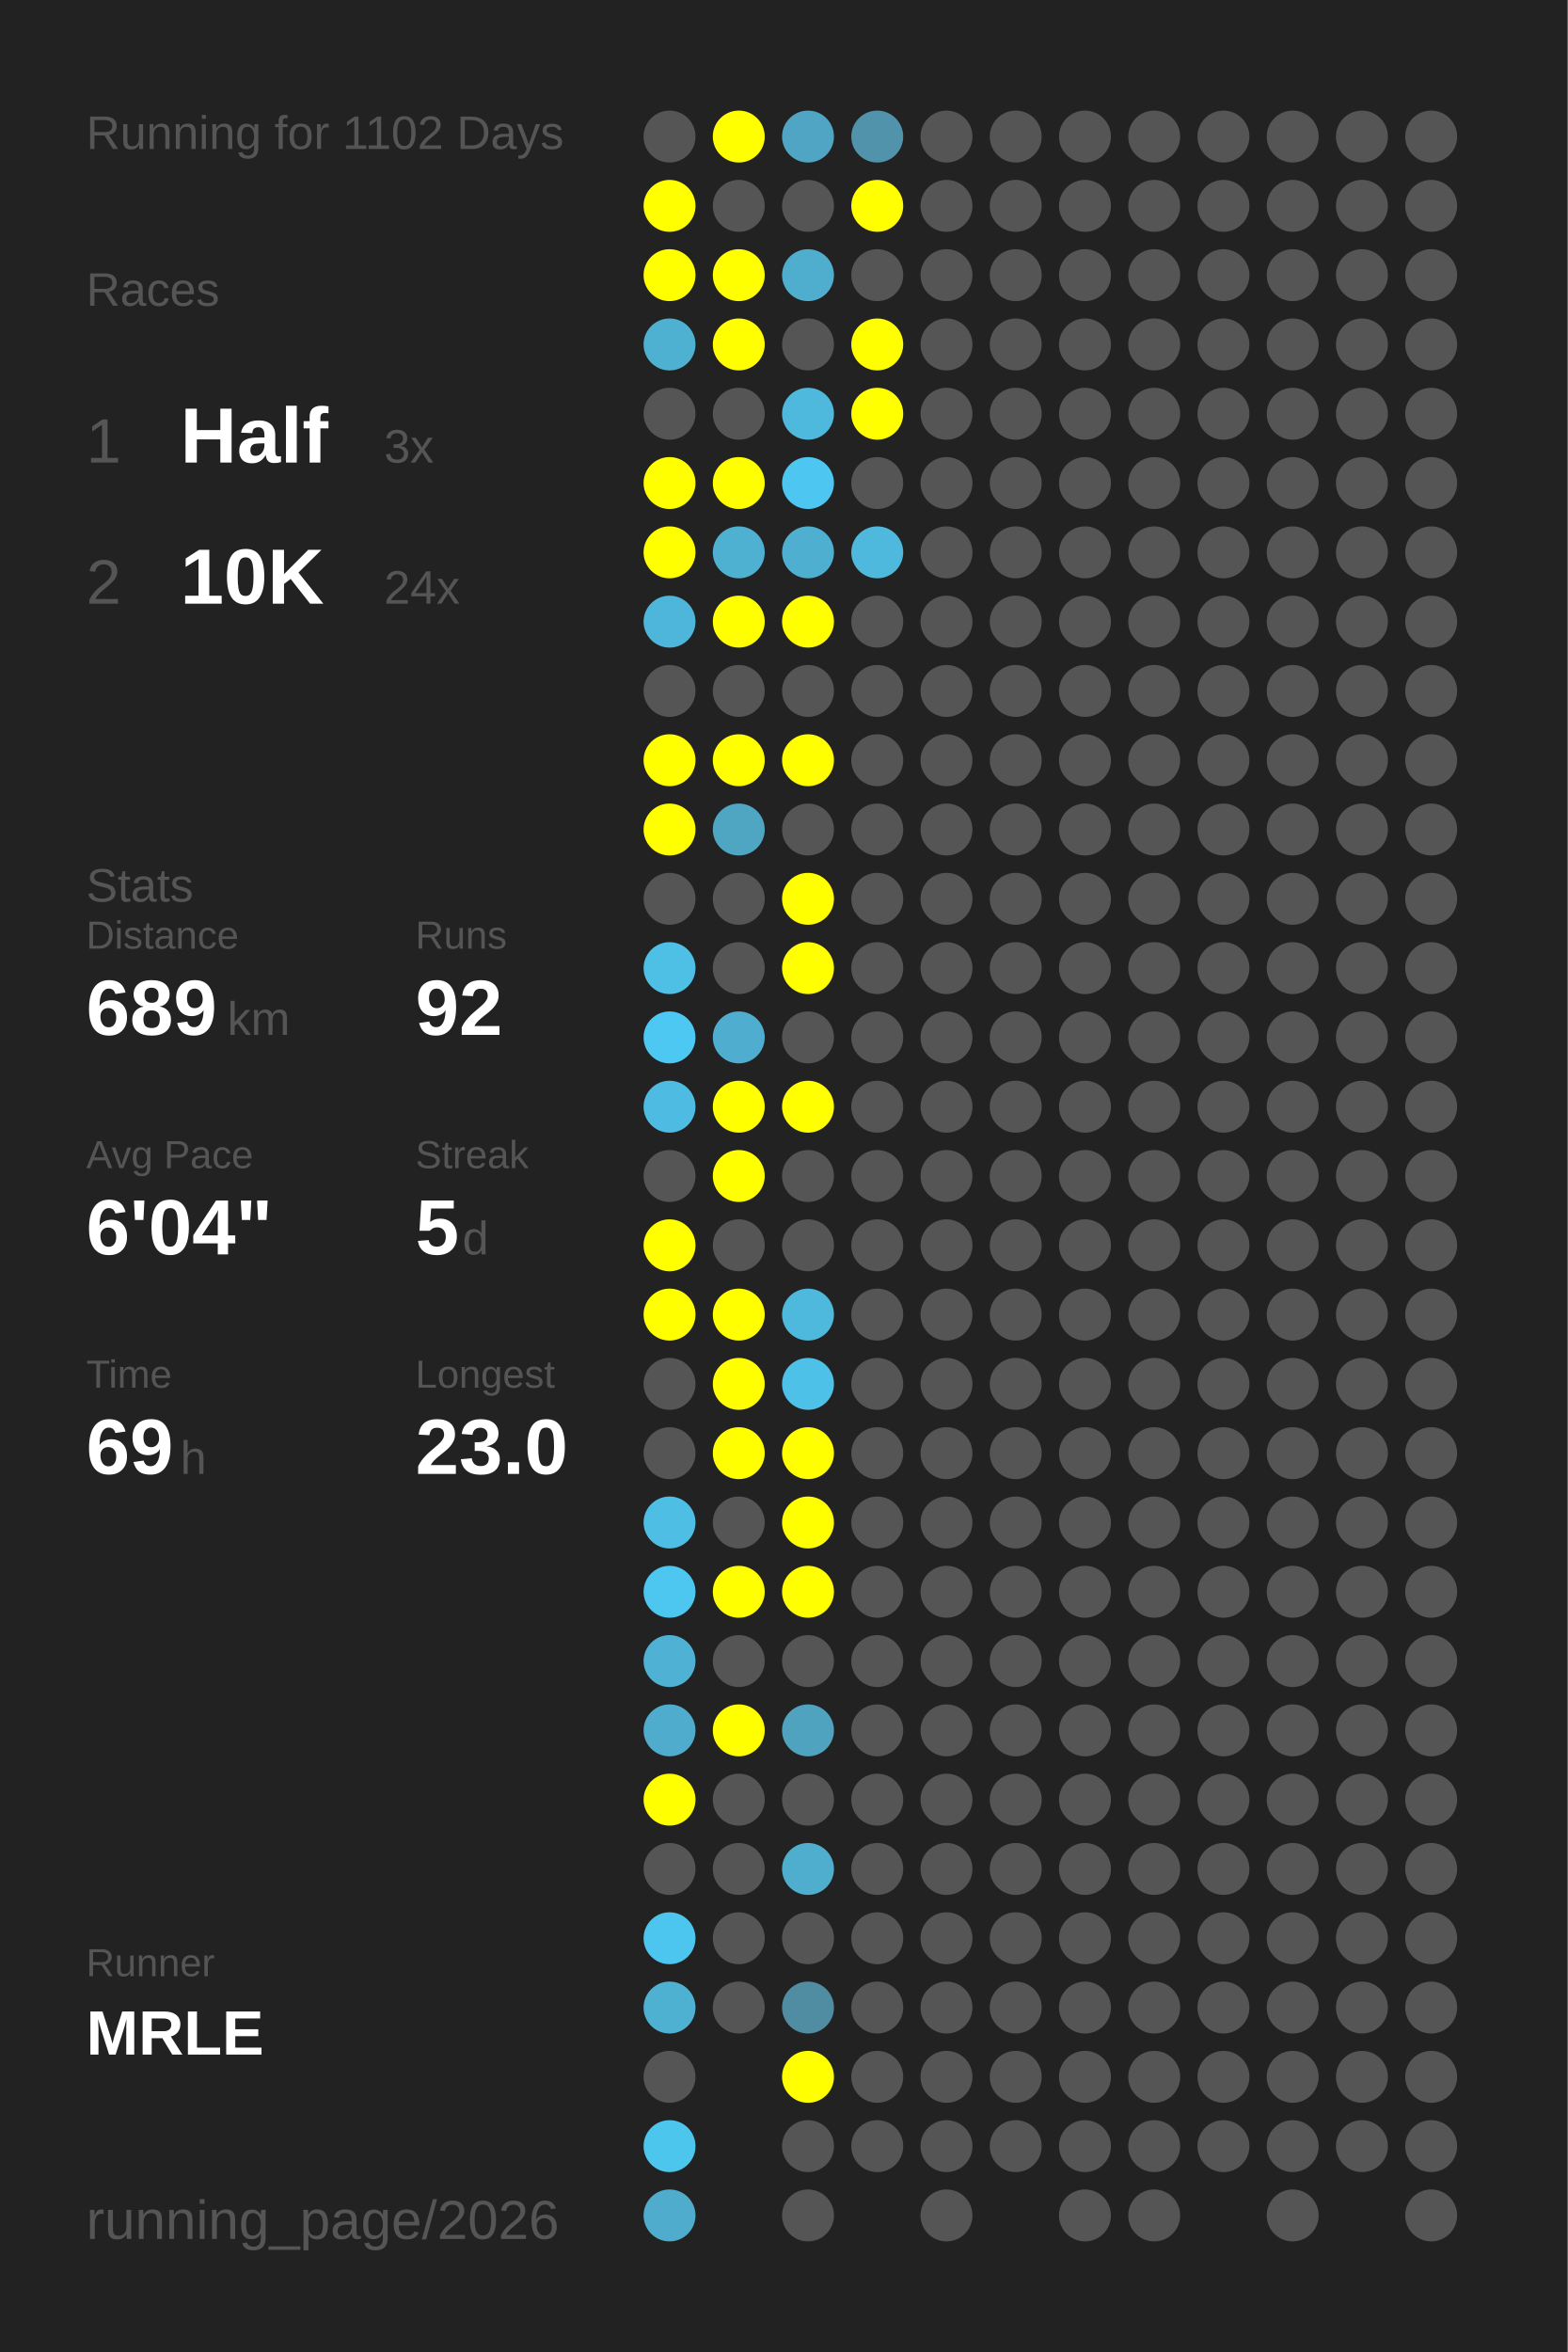
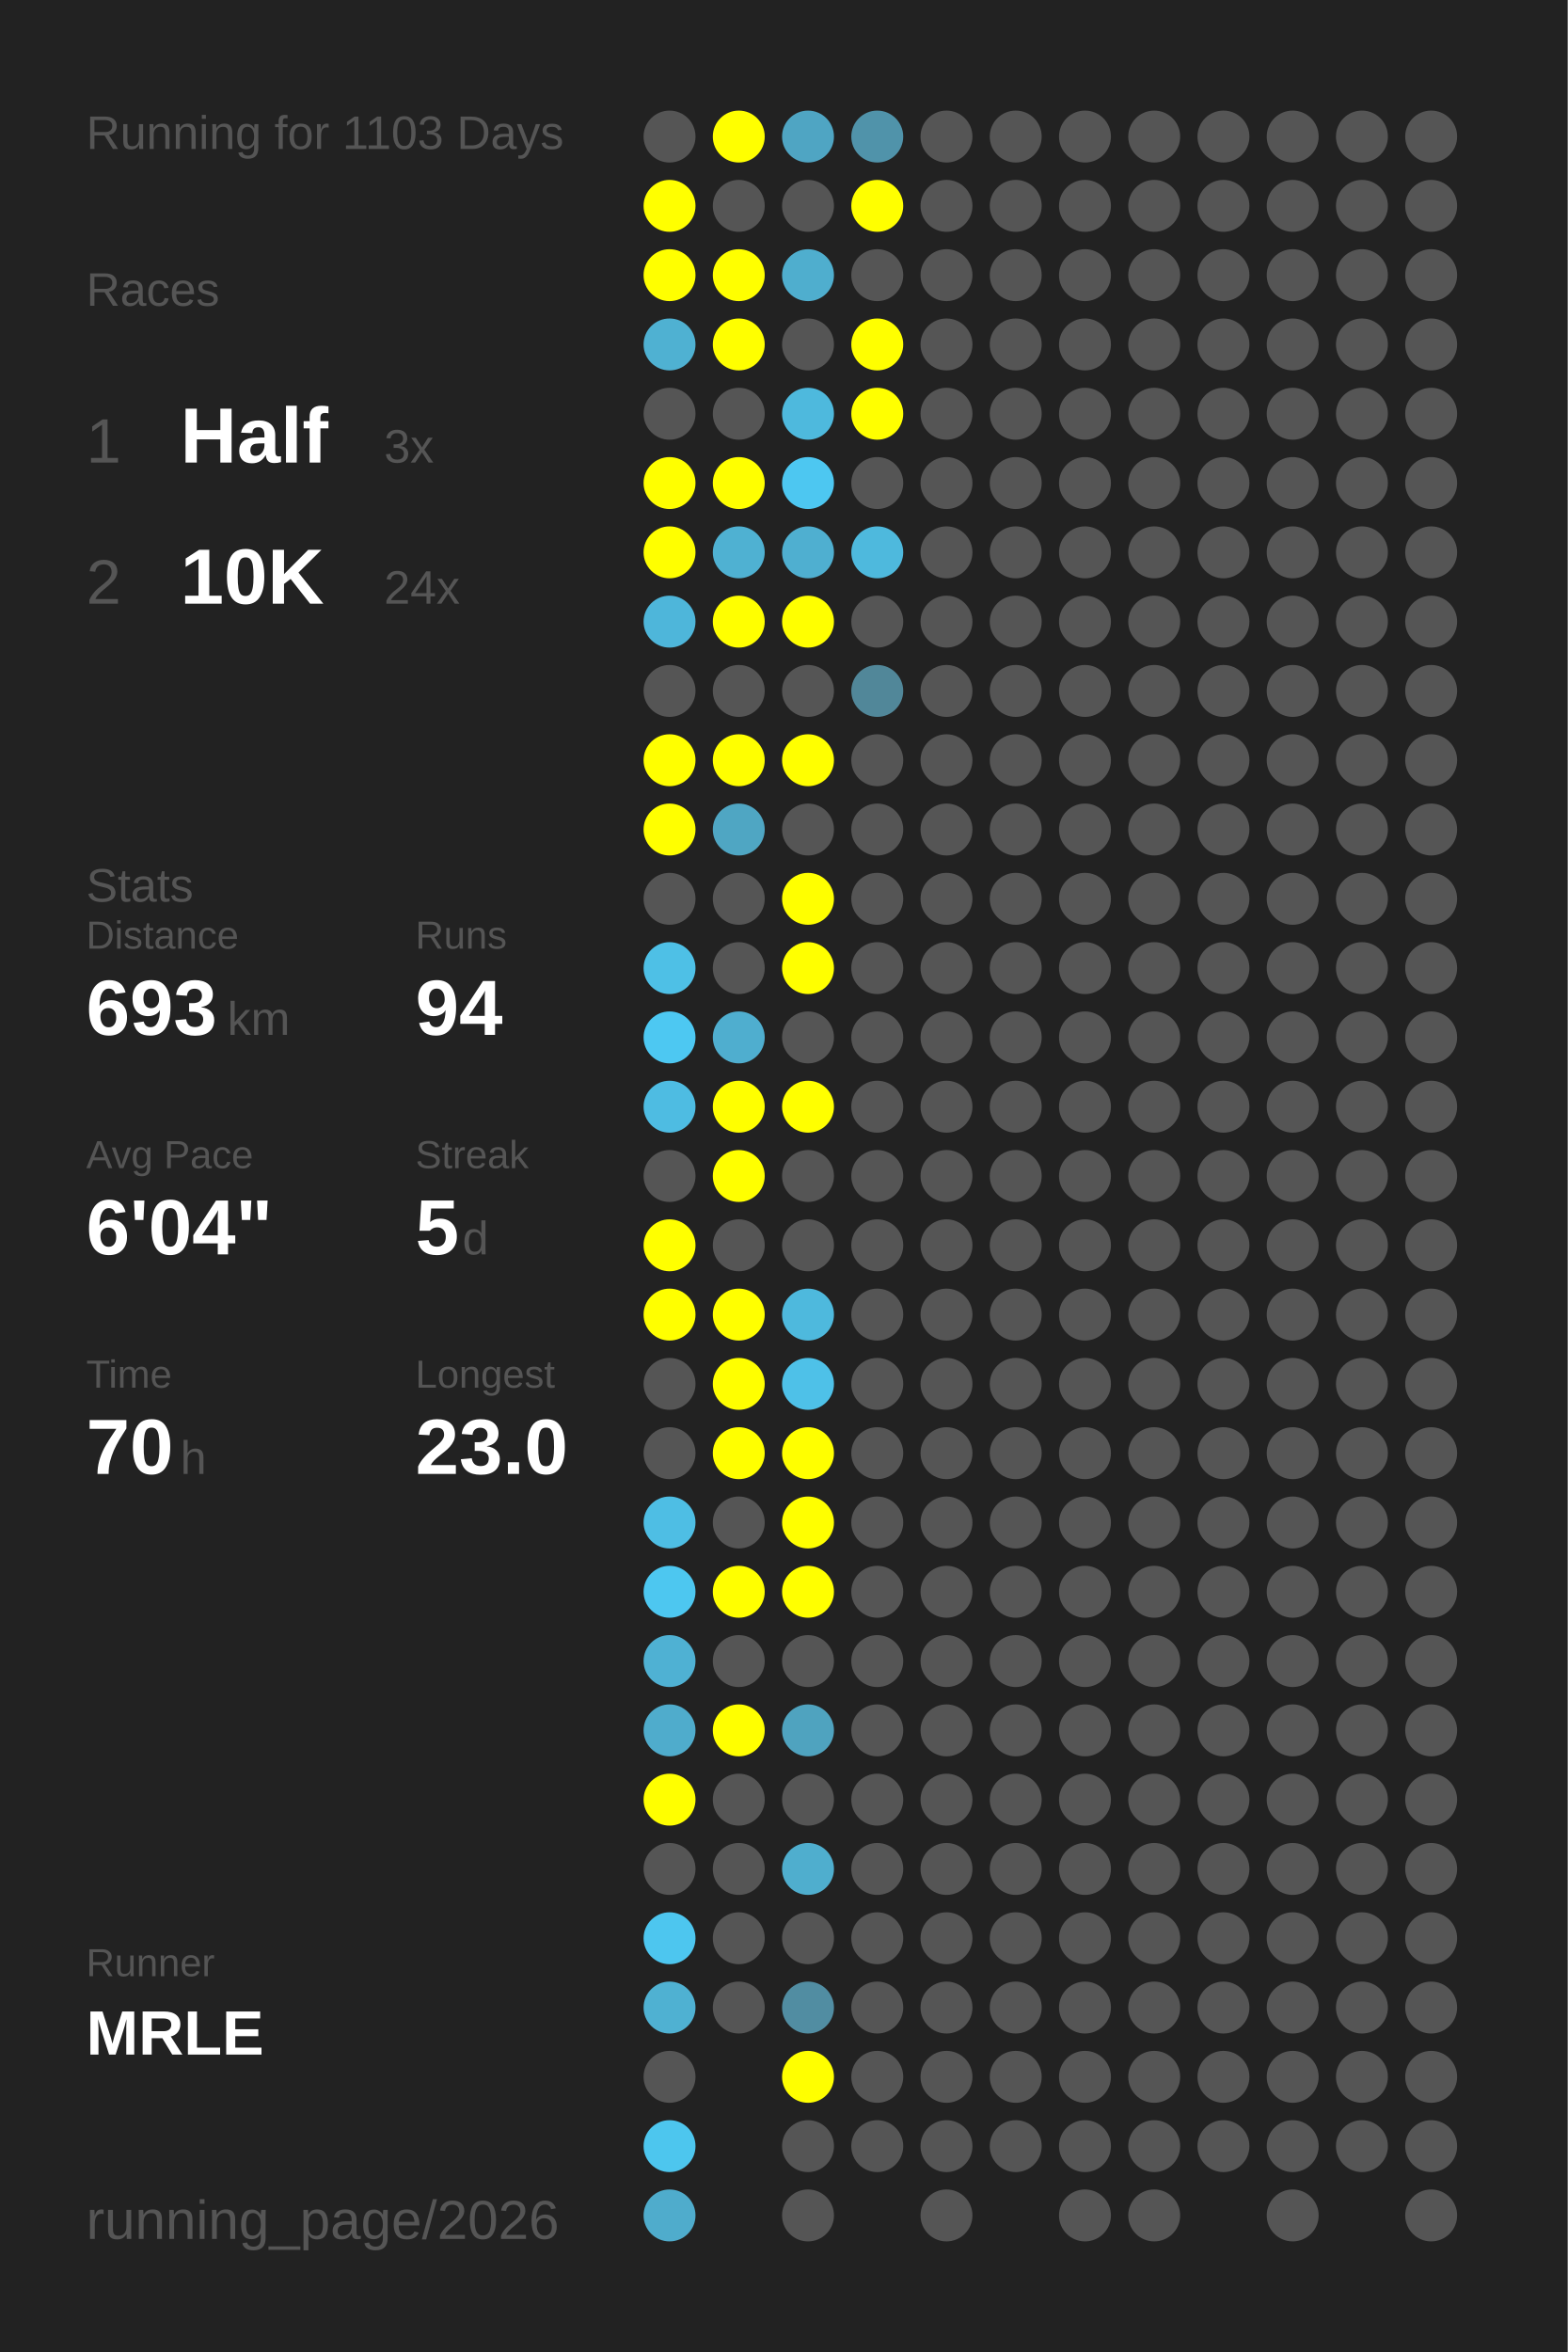
<svg xmlns="http://www.w3.org/2000/svg" baseProfile="full" height="300mm" version="1.1" viewBox="0,0,200,300" width="200mm">
  <defs />
  <rect fill="#222222" height="300" width="200" x="0" y="0" />
-   <text fill="#555555" style="font-size:6px; font-family:Arial;" x="11" y="19">Running for 1102 Days</text>
+   <text fill="#555555" style="font-size:6px; font-family:Arial;" x="11" y="19">Running for 1103 Days</text>
  <text fill="#555555" style="font-size:6px; font-family:Arial;" x="11" y="39">Races</text>
  <text fill="#555555" style="font-size:8px; font-family:Arial;" x="11" y="59">1</text>
  <text fill="#FFFFFF" style="font-size:10px; font-family:Arial; font-weight:bold;" x="23" y="59">Half</text>
  <text fill="#555555" style="font-size:6px; font-family:Arial;" x="49" y="59">3x</text>
  <text fill="#555555" style="font-size:8px; font-family:Arial;" x="11" y="77">2</text>
  <text fill="#FFFFFF" style="font-size:10px; font-family:Arial; font-weight:bold;" x="23" y="77">10K</text>
  <text fill="#555555" style="font-size:6px; font-family:Arial;" x="49" y="77">24x</text>
  <text fill="#555555" style="font-size:6px; font-family:Arial;" x="11" y="115">Stats</text>
  <text fill="#555555" style="font-size:5px; font-family:Arial;" x="11" y="121">Distance</text>
-   <text fill="#FFFFFF" style="font-size:10px; font-family:Arial; font-weight:bold;" x="11" y="132">689</text>
+   <text fill="#FFFFFF" style="font-size:10px; font-family:Arial; font-weight:bold;" x="11" y="132">693</text>
  <text fill="#555555" style="font-size:6px; font-family:Arial;" x="29" y="132">km</text>
  <text fill="#555555" style="font-size:5px; font-family:Arial;" x="53" y="121">Runs</text>
-   <text fill="#FFFFFF" style="font-size:10px; font-family:Arial; font-weight:bold;" x="53" y="132">92</text>
+   <text fill="#FFFFFF" style="font-size:10px; font-family:Arial; font-weight:bold;" x="53" y="132">94</text>
  <text fill="#555555" style="font-size:5px; font-family:Arial;" x="11" y="149">Avg Pace</text>
  <text fill="#FFFFFF" style="font-size:10px; font-family:Arial; font-weight:bold;" x="11" y="160">6'04"</text>
  <text fill="#555555" style="font-size:5px; font-family:Arial;" x="53" y="149">Streak</text>
  <text fill="#FFFFFF" style="font-size:10px; font-family:Arial; font-weight:bold;" x="53" y="160">5</text>
  <text fill="#555555" style="font-size:6px; font-family:Arial;" x="59" y="160">d</text>
  <text fill="#555555" style="font-size:5px; font-family:Arial;" x="11" y="177">Time</text>
-   <text fill="#FFFFFF" style="font-size:10px; font-family:Arial; font-weight:bold;" x="11" y="188">69</text>
+   <text fill="#FFFFFF" style="font-size:10px; font-family:Arial; font-weight:bold;" x="11" y="188">70</text>
  <text fill="#555555" style="font-size:6px; font-family:Arial;" x="23" y="188">h</text>
  <text fill="#555555" style="font-size:5px; font-family:Arial;" x="53" y="177">Longest</text>
  <text fill="#FFFFFF" style="font-size:10px; font-family:Arial; font-weight:bold;" x="53" y="188">23.0</text>
  <text fill="#555555" style="font-size:5px; font-family:Arial;" x="11" y="252.065">Runner</text>
  <text fill="#FFFFFF" style="font-size:8px; font-family:Arial; font-weight:bold;" x="11" y="262.065">MRLE</text>
  <text fill="#555555" style="font-size:7px; font-family:Arial;" x="11" y="285.581">running_page/2026</text>
  <circle cx="85.417" cy="17.419" fill="#555555" r="3.312" />
  <circle cx="85.417" cy="26.258" fill="#FFFF00" r="3.312" />
  <circle cx="85.417" cy="35.097" fill="#FFFF00" r="3.312" />
  <circle cx="85.417" cy="43.935" fill="#4fb1d2" r="3.312" />
  <circle cx="85.417" cy="52.774" fill="#555555" r="3.312" />
  <circle cx="85.417" cy="61.613" fill="#FFFF00" r="3.312" />
  <circle cx="85.417" cy="70.452" fill="#FFFF00" r="3.312" />
  <circle cx="85.417" cy="79.29" fill="#4eb6da" r="3.312" />
  <circle cx="85.417" cy="88.129" fill="#555555" r="3.312" />
  <circle cx="85.417" cy="96.968" fill="#FFFF00" r="3.312" />
  <circle cx="85.417" cy="105.806" fill="#FFFF00" r="3.312" />
  <circle cx="85.417" cy="114.645" fill="#555555" r="3.312" />
  <circle cx="85.417" cy="123.484" fill="#4ec0e6" r="3.312" />
  <circle cx="85.417" cy="132.323" fill="#4dc8f2" r="3.312" />
  <circle cx="85.417" cy="141.161" fill="#4ebce2" r="3.312" />
  <circle cx="85.417" cy="150" fill="#555555" r="3.312" />
  <circle cx="85.417" cy="158.839" fill="#FFFF00" r="3.312" />
  <circle cx="85.417" cy="167.677" fill="#FFFF00" r="3.312" />
  <circle cx="85.417" cy="176.516" fill="#555555" r="3.312" />
  <circle cx="85.417" cy="185.355" fill="#555555" r="3.312" />
  <circle cx="85.417" cy="194.194" fill="#4ebee4" r="3.312" />
  <circle cx="85.417" cy="203.032" fill="#4dc7f0" r="3.312" />
  <circle cx="85.417" cy="211.871" fill="#4fb1d3" r="3.312" />
  <circle cx="85.417" cy="220.71" fill="#4faccc" r="3.312" />
  <circle cx="85.417" cy="229.548" fill="#FFFF00" r="3.312" />
  <circle cx="85.417" cy="238.387" fill="#555555" r="3.312" />
  <circle cx="85.417" cy="247.226" fill="#4dc6ef" r="3.312" />
  <circle cx="85.417" cy="256.065" fill="#4fb1d2" r="3.312" />
  <circle cx="85.417" cy="264.903" fill="#555555" r="3.312" />
  <circle cx="85.417" cy="273.742" fill="#4dc6ee" r="3.312" />
  <circle cx="85.417" cy="282.581" fill="#4faccc" r="3.312" />
  <circle cx="94.25" cy="17.419" fill="#FFFF00" r="3.312" />
  <circle cx="94.25" cy="26.258" fill="#555555" r="3.312" />
  <circle cx="94.25" cy="35.097" fill="#FFFF00" r="3.312" />
  <circle cx="94.25" cy="43.935" fill="#FFFF00" r="3.312" />
  <circle cx="94.25" cy="52.774" fill="#555555" r="3.312" />
  <circle cx="94.25" cy="61.613" fill="#FFFF00" r="3.312" />
  <circle cx="94.25" cy="70.452" fill="#4fb1d2" r="3.312" />
  <circle cx="94.25" cy="79.29" fill="#FFFF00" r="3.312" />
  <circle cx="94.25" cy="88.129" fill="#555555" r="3.312" />
  <circle cx="94.25" cy="96.968" fill="#FFFF00" r="3.312" />
  <circle cx="94.25" cy="105.806" fill="#4fa6c3" r="3.312" />
  <circle cx="94.25" cy="114.645" fill="#555555" r="3.312" />
  <circle cx="94.25" cy="123.484" fill="#555555" r="3.312" />
  <circle cx="94.25" cy="132.323" fill="#4faecf" r="3.312" />
  <circle cx="94.25" cy="141.161" fill="#FFFF00" r="3.312" />
  <circle cx="94.25" cy="150" fill="#FFFF00" r="3.312" />
  <circle cx="94.25" cy="158.839" fill="#555555" r="3.312" />
  <circle cx="94.25" cy="167.677" fill="#FFFF00" r="3.312" />
  <circle cx="94.25" cy="176.516" fill="#FFFF00" r="3.312" />
  <circle cx="94.25" cy="185.355" fill="#FFFF00" r="3.312" />
  <circle cx="94.25" cy="194.194" fill="#555555" r="3.312" />
  <circle cx="94.25" cy="203.032" fill="#FFFF00" r="3.312" />
  <circle cx="94.25" cy="211.871" fill="#555555" r="3.312" />
  <circle cx="94.25" cy="220.71" fill="#FFFF00" r="3.312" />
  <circle cx="94.25" cy="229.548" fill="#555555" r="3.312" />
  <circle cx="94.25" cy="238.387" fill="#555555" r="3.312" />
  <circle cx="94.25" cy="247.226" fill="#555555" r="3.312" />
  <circle cx="94.25" cy="256.065" fill="#555555" r="3.312" />
  <circle cx="103.083" cy="17.419" fill="#4fa5c3" r="3.312" />
  <circle cx="103.083" cy="26.258" fill="#555555" r="3.312" />
  <circle cx="103.083" cy="35.097" fill="#4faece" r="3.312" />
  <circle cx="103.083" cy="43.935" fill="#555555" r="3.312" />
  <circle cx="103.083" cy="52.774" fill="#4eb9dd" r="3.312" />
  <circle cx="103.083" cy="61.613" fill="#4dc7f1" r="3.312" />
  <circle cx="103.083" cy="70.452" fill="#4fafd0" r="3.312" />
  <circle cx="103.083" cy="79.29" fill="#FFFF00" r="3.312" />
  <circle cx="103.083" cy="88.129" fill="#555555" r="3.312" />
  <circle cx="103.083" cy="96.968" fill="#FFFF00" r="3.312" />
  <circle cx="103.083" cy="105.806" fill="#555555" r="3.312" />
  <circle cx="103.083" cy="114.645" fill="#FFFF00" r="3.312" />
  <circle cx="103.083" cy="123.484" fill="#FFFF00" r="3.312" />
  <circle cx="103.083" cy="132.323" fill="#555555" r="3.312" />
  <circle cx="103.083" cy="141.161" fill="#FFFF00" r="3.312" />
  <circle cx="103.083" cy="150" fill="#555555" r="3.312" />
  <circle cx="103.083" cy="158.839" fill="#555555" r="3.312" />
  <circle cx="103.083" cy="167.677" fill="#4eb9dd" r="3.312" />
  <circle cx="103.083" cy="176.516" fill="#4ec1e8" r="3.312" />
  <circle cx="103.083" cy="185.355" fill="#FFFF00" r="3.312" />
  <circle cx="103.083" cy="194.194" fill="#FFFF00" r="3.312" />
  <circle cx="103.083" cy="203.032" fill="#FFFF00" r="3.312" />
  <circle cx="103.083" cy="211.871" fill="#555555" r="3.312" />
  <circle cx="103.083" cy="220.71" fill="#4fa3bf" r="3.312" />
  <circle cx="103.083" cy="229.548" fill="#555555" r="3.312" />
  <circle cx="103.083" cy="238.387" fill="#4faece" r="3.312" />
  <circle cx="103.083" cy="247.226" fill="#555555" r="3.312" />
  <circle cx="103.083" cy="256.065" fill="#518da2" r="3.312" />
  <circle cx="103.083" cy="264.903" fill="#FFFF00" r="3.312" />
  <circle cx="103.083" cy="273.742" fill="#555555" r="3.312" />
  <circle cx="103.083" cy="282.581" fill="#555555" r="3.312" />
  <circle cx="111.917" cy="17.419" fill="#5093aa" r="3.312" />
  <circle cx="111.917" cy="26.258" fill="#FFFF00" r="3.312" />
  <circle cx="111.917" cy="35.097" fill="#555555" r="3.312" />
  <circle cx="111.917" cy="43.935" fill="#FFFF00" r="3.312" />
  <circle cx="111.917" cy="52.774" fill="#FFFF00" r="3.312" />
  <circle cx="111.917" cy="61.613" fill="#555555" r="3.312" />
  <circle cx="111.917" cy="70.452" fill="#4eb9dd" r="3.312" />
  <circle cx="111.917" cy="79.29" fill="#555555" r="3.312" />
-   <circle cx="111.917" cy="88.129" fill="#555555" r="3.312" />
+   <circle cx="111.917" cy="88.129" fill="#518799" r="3.312" />
  <circle cx="111.917" cy="96.968" fill="#555555" r="3.312" />
  <circle cx="111.917" cy="105.806" fill="#555555" r="3.312" />
  <circle cx="111.917" cy="114.645" fill="#555555" r="3.312" />
  <circle cx="111.917" cy="123.484" fill="#555555" r="3.312" />
  <circle cx="111.917" cy="132.323" fill="#555555" r="3.312" />
  <circle cx="111.917" cy="141.161" fill="#555555" r="3.312" />
  <circle cx="111.917" cy="150" fill="#555555" r="3.312" />
  <circle cx="111.917" cy="158.839" fill="#555555" r="3.312" />
  <circle cx="111.917" cy="167.677" fill="#555555" r="3.312" />
  <circle cx="111.917" cy="176.516" fill="#555555" r="3.312" />
  <circle cx="111.917" cy="185.355" fill="#555555" r="3.312" />
  <circle cx="111.917" cy="194.194" fill="#555555" r="3.312" />
  <circle cx="111.917" cy="203.032" fill="#555555" r="3.312" />
  <circle cx="111.917" cy="211.871" fill="#555555" r="3.312" />
  <circle cx="111.917" cy="220.71" fill="#555555" r="3.312" />
  <circle cx="111.917" cy="229.548" fill="#555555" r="3.312" />
  <circle cx="111.917" cy="238.387" fill="#555555" r="3.312" />
  <circle cx="111.917" cy="247.226" fill="#555555" r="3.312" />
  <circle cx="111.917" cy="256.065" fill="#555555" r="3.312" />
  <circle cx="111.917" cy="264.903" fill="#555555" r="3.312" />
  <circle cx="111.917" cy="273.742" fill="#555555" r="3.312" />
  <circle cx="120.75" cy="17.419" fill="#555555" r="3.312" />
  <circle cx="120.75" cy="26.258" fill="#555555" r="3.312" />
  <circle cx="120.75" cy="35.097" fill="#555555" r="3.312" />
  <circle cx="120.75" cy="43.935" fill="#555555" r="3.312" />
  <circle cx="120.75" cy="52.774" fill="#555555" r="3.312" />
  <circle cx="120.75" cy="61.613" fill="#555555" r="3.312" />
  <circle cx="120.75" cy="70.452" fill="#555555" r="3.312" />
  <circle cx="120.75" cy="79.29" fill="#555555" r="3.312" />
  <circle cx="120.75" cy="88.129" fill="#555555" r="3.312" />
  <circle cx="120.75" cy="96.968" fill="#555555" r="3.312" />
  <circle cx="120.75" cy="105.806" fill="#555555" r="3.312" />
  <circle cx="120.75" cy="114.645" fill="#555555" r="3.312" />
  <circle cx="120.75" cy="123.484" fill="#555555" r="3.312" />
  <circle cx="120.75" cy="132.323" fill="#555555" r="3.312" />
  <circle cx="120.75" cy="141.161" fill="#555555" r="3.312" />
  <circle cx="120.75" cy="150" fill="#555555" r="3.312" />
  <circle cx="120.75" cy="158.839" fill="#555555" r="3.312" />
  <circle cx="120.75" cy="167.677" fill="#555555" r="3.312" />
  <circle cx="120.75" cy="176.516" fill="#555555" r="3.312" />
  <circle cx="120.75" cy="185.355" fill="#555555" r="3.312" />
  <circle cx="120.75" cy="194.194" fill="#555555" r="3.312" />
  <circle cx="120.75" cy="203.032" fill="#555555" r="3.312" />
  <circle cx="120.75" cy="211.871" fill="#555555" r="3.312" />
  <circle cx="120.75" cy="220.71" fill="#555555" r="3.312" />
  <circle cx="120.75" cy="229.548" fill="#555555" r="3.312" />
  <circle cx="120.75" cy="238.387" fill="#555555" r="3.312" />
  <circle cx="120.75" cy="247.226" fill="#555555" r="3.312" />
  <circle cx="120.75" cy="256.065" fill="#555555" r="3.312" />
  <circle cx="120.75" cy="264.903" fill="#555555" r="3.312" />
  <circle cx="120.75" cy="273.742" fill="#555555" r="3.312" />
  <circle cx="120.75" cy="282.581" fill="#555555" r="3.312" />
  <circle cx="129.583" cy="17.419" fill="#555555" r="3.312" />
  <circle cx="129.583" cy="26.258" fill="#555555" r="3.312" />
  <circle cx="129.583" cy="35.097" fill="#555555" r="3.312" />
  <circle cx="129.583" cy="43.935" fill="#555555" r="3.312" />
  <circle cx="129.583" cy="52.774" fill="#555555" r="3.312" />
  <circle cx="129.583" cy="61.613" fill="#555555" r="3.312" />
  <circle cx="129.583" cy="70.452" fill="#555555" r="3.312" />
  <circle cx="129.583" cy="79.29" fill="#555555" r="3.312" />
  <circle cx="129.583" cy="88.129" fill="#555555" r="3.312" />
  <circle cx="129.583" cy="96.968" fill="#555555" r="3.312" />
  <circle cx="129.583" cy="105.806" fill="#555555" r="3.312" />
  <circle cx="129.583" cy="114.645" fill="#555555" r="3.312" />
  <circle cx="129.583" cy="123.484" fill="#555555" r="3.312" />
  <circle cx="129.583" cy="132.323" fill="#555555" r="3.312" />
  <circle cx="129.583" cy="141.161" fill="#555555" r="3.312" />
  <circle cx="129.583" cy="150" fill="#555555" r="3.312" />
  <circle cx="129.583" cy="158.839" fill="#555555" r="3.312" />
  <circle cx="129.583" cy="167.677" fill="#555555" r="3.312" />
  <circle cx="129.583" cy="176.516" fill="#555555" r="3.312" />
  <circle cx="129.583" cy="185.355" fill="#555555" r="3.312" />
  <circle cx="129.583" cy="194.194" fill="#555555" r="3.312" />
  <circle cx="129.583" cy="203.032" fill="#555555" r="3.312" />
  <circle cx="129.583" cy="211.871" fill="#555555" r="3.312" />
  <circle cx="129.583" cy="220.71" fill="#555555" r="3.312" />
  <circle cx="129.583" cy="229.548" fill="#555555" r="3.312" />
  <circle cx="129.583" cy="238.387" fill="#555555" r="3.312" />
  <circle cx="129.583" cy="247.226" fill="#555555" r="3.312" />
  <circle cx="129.583" cy="256.065" fill="#555555" r="3.312" />
  <circle cx="129.583" cy="264.903" fill="#555555" r="3.312" />
  <circle cx="129.583" cy="273.742" fill="#555555" r="3.312" />
  <circle cx="138.417" cy="17.419" fill="#555555" r="3.312" />
  <circle cx="138.417" cy="26.258" fill="#555555" r="3.312" />
  <circle cx="138.417" cy="35.097" fill="#555555" r="3.312" />
  <circle cx="138.417" cy="43.935" fill="#555555" r="3.312" />
  <circle cx="138.417" cy="52.774" fill="#555555" r="3.312" />
  <circle cx="138.417" cy="61.613" fill="#555555" r="3.312" />
  <circle cx="138.417" cy="70.452" fill="#555555" r="3.312" />
  <circle cx="138.417" cy="79.29" fill="#555555" r="3.312" />
  <circle cx="138.417" cy="88.129" fill="#555555" r="3.312" />
  <circle cx="138.417" cy="96.968" fill="#555555" r="3.312" />
  <circle cx="138.417" cy="105.806" fill="#555555" r="3.312" />
  <circle cx="138.417" cy="114.645" fill="#555555" r="3.312" />
  <circle cx="138.417" cy="123.484" fill="#555555" r="3.312" />
  <circle cx="138.417" cy="132.323" fill="#555555" r="3.312" />
  <circle cx="138.417" cy="141.161" fill="#555555" r="3.312" />
  <circle cx="138.417" cy="150" fill="#555555" r="3.312" />
  <circle cx="138.417" cy="158.839" fill="#555555" r="3.312" />
  <circle cx="138.417" cy="167.677" fill="#555555" r="3.312" />
  <circle cx="138.417" cy="176.516" fill="#555555" r="3.312" />
  <circle cx="138.417" cy="185.355" fill="#555555" r="3.312" />
  <circle cx="138.417" cy="194.194" fill="#555555" r="3.312" />
  <circle cx="138.417" cy="203.032" fill="#555555" r="3.312" />
  <circle cx="138.417" cy="211.871" fill="#555555" r="3.312" />
  <circle cx="138.417" cy="220.71" fill="#555555" r="3.312" />
  <circle cx="138.417" cy="229.548" fill="#555555" r="3.312" />
  <circle cx="138.417" cy="238.387" fill="#555555" r="3.312" />
  <circle cx="138.417" cy="247.226" fill="#555555" r="3.312" />
  <circle cx="138.417" cy="256.065" fill="#555555" r="3.312" />
  <circle cx="138.417" cy="264.903" fill="#555555" r="3.312" />
  <circle cx="138.417" cy="273.742" fill="#555555" r="3.312" />
  <circle cx="138.417" cy="282.581" fill="#555555" r="3.312" />
  <circle cx="147.25" cy="17.419" fill="#555555" r="3.312" />
  <circle cx="147.25" cy="26.258" fill="#555555" r="3.312" />
  <circle cx="147.25" cy="35.097" fill="#555555" r="3.312" />
  <circle cx="147.25" cy="43.935" fill="#555555" r="3.312" />
  <circle cx="147.25" cy="52.774" fill="#555555" r="3.312" />
  <circle cx="147.25" cy="61.613" fill="#555555" r="3.312" />
  <circle cx="147.25" cy="70.452" fill="#555555" r="3.312" />
  <circle cx="147.25" cy="79.29" fill="#555555" r="3.312" />
  <circle cx="147.25" cy="88.129" fill="#555555" r="3.312" />
  <circle cx="147.25" cy="96.968" fill="#555555" r="3.312" />
  <circle cx="147.25" cy="105.806" fill="#555555" r="3.312" />
  <circle cx="147.25" cy="114.645" fill="#555555" r="3.312" />
  <circle cx="147.25" cy="123.484" fill="#555555" r="3.312" />
  <circle cx="147.25" cy="132.323" fill="#555555" r="3.312" />
  <circle cx="147.25" cy="141.161" fill="#555555" r="3.312" />
  <circle cx="147.25" cy="150" fill="#555555" r="3.312" />
  <circle cx="147.25" cy="158.839" fill="#555555" r="3.312" />
  <circle cx="147.25" cy="167.677" fill="#555555" r="3.312" />
  <circle cx="147.25" cy="176.516" fill="#555555" r="3.312" />
  <circle cx="147.25" cy="185.355" fill="#555555" r="3.312" />
  <circle cx="147.25" cy="194.194" fill="#555555" r="3.312" />
  <circle cx="147.25" cy="203.032" fill="#555555" r="3.312" />
  <circle cx="147.25" cy="211.871" fill="#555555" r="3.312" />
  <circle cx="147.25" cy="220.71" fill="#555555" r="3.312" />
  <circle cx="147.25" cy="229.548" fill="#555555" r="3.312" />
  <circle cx="147.25" cy="238.387" fill="#555555" r="3.312" />
  <circle cx="147.25" cy="247.226" fill="#555555" r="3.312" />
  <circle cx="147.25" cy="256.065" fill="#555555" r="3.312" />
  <circle cx="147.25" cy="264.903" fill="#555555" r="3.312" />
  <circle cx="147.25" cy="273.742" fill="#555555" r="3.312" />
  <circle cx="147.25" cy="282.581" fill="#555555" r="3.312" />
  <circle cx="156.083" cy="17.419" fill="#555555" r="3.312" />
  <circle cx="156.083" cy="26.258" fill="#555555" r="3.312" />
  <circle cx="156.083" cy="35.097" fill="#555555" r="3.312" />
  <circle cx="156.083" cy="43.935" fill="#555555" r="3.312" />
  <circle cx="156.083" cy="52.774" fill="#555555" r="3.312" />
  <circle cx="156.083" cy="61.613" fill="#555555" r="3.312" />
  <circle cx="156.083" cy="70.452" fill="#555555" r="3.312" />
  <circle cx="156.083" cy="79.29" fill="#555555" r="3.312" />
  <circle cx="156.083" cy="88.129" fill="#555555" r="3.312" />
  <circle cx="156.083" cy="96.968" fill="#555555" r="3.312" />
  <circle cx="156.083" cy="105.806" fill="#555555" r="3.312" />
  <circle cx="156.083" cy="114.645" fill="#555555" r="3.312" />
  <circle cx="156.083" cy="123.484" fill="#555555" r="3.312" />
  <circle cx="156.083" cy="132.323" fill="#555555" r="3.312" />
  <circle cx="156.083" cy="141.161" fill="#555555" r="3.312" />
  <circle cx="156.083" cy="150" fill="#555555" r="3.312" />
  <circle cx="156.083" cy="158.839" fill="#555555" r="3.312" />
  <circle cx="156.083" cy="167.677" fill="#555555" r="3.312" />
  <circle cx="156.083" cy="176.516" fill="#555555" r="3.312" />
  <circle cx="156.083" cy="185.355" fill="#555555" r="3.312" />
  <circle cx="156.083" cy="194.194" fill="#555555" r="3.312" />
  <circle cx="156.083" cy="203.032" fill="#555555" r="3.312" />
  <circle cx="156.083" cy="211.871" fill="#555555" r="3.312" />
  <circle cx="156.083" cy="220.71" fill="#555555" r="3.312" />
  <circle cx="156.083" cy="229.548" fill="#555555" r="3.312" />
  <circle cx="156.083" cy="238.387" fill="#555555" r="3.312" />
  <circle cx="156.083" cy="247.226" fill="#555555" r="3.312" />
  <circle cx="156.083" cy="256.065" fill="#555555" r="3.312" />
  <circle cx="156.083" cy="264.903" fill="#555555" r="3.312" />
  <circle cx="156.083" cy="273.742" fill="#555555" r="3.312" />
  <circle cx="164.917" cy="17.419" fill="#555555" r="3.312" />
  <circle cx="164.917" cy="26.258" fill="#555555" r="3.312" />
  <circle cx="164.917" cy="35.097" fill="#555555" r="3.312" />
  <circle cx="164.917" cy="43.935" fill="#555555" r="3.312" />
  <circle cx="164.917" cy="52.774" fill="#555555" r="3.312" />
  <circle cx="164.917" cy="61.613" fill="#555555" r="3.312" />
  <circle cx="164.917" cy="70.452" fill="#555555" r="3.312" />
  <circle cx="164.917" cy="79.29" fill="#555555" r="3.312" />
  <circle cx="164.917" cy="88.129" fill="#555555" r="3.312" />
  <circle cx="164.917" cy="96.968" fill="#555555" r="3.312" />
  <circle cx="164.917" cy="105.806" fill="#555555" r="3.312" />
  <circle cx="164.917" cy="114.645" fill="#555555" r="3.312" />
  <circle cx="164.917" cy="123.484" fill="#555555" r="3.312" />
  <circle cx="164.917" cy="132.323" fill="#555555" r="3.312" />
  <circle cx="164.917" cy="141.161" fill="#555555" r="3.312" />
  <circle cx="164.917" cy="150" fill="#555555" r="3.312" />
  <circle cx="164.917" cy="158.839" fill="#555555" r="3.312" />
  <circle cx="164.917" cy="167.677" fill="#555555" r="3.312" />
  <circle cx="164.917" cy="176.516" fill="#555555" r="3.312" />
  <circle cx="164.917" cy="185.355" fill="#555555" r="3.312" />
  <circle cx="164.917" cy="194.194" fill="#555555" r="3.312" />
  <circle cx="164.917" cy="203.032" fill="#555555" r="3.312" />
  <circle cx="164.917" cy="211.871" fill="#555555" r="3.312" />
  <circle cx="164.917" cy="220.71" fill="#555555" r="3.312" />
  <circle cx="164.917" cy="229.548" fill="#555555" r="3.312" />
  <circle cx="164.917" cy="238.387" fill="#555555" r="3.312" />
  <circle cx="164.917" cy="247.226" fill="#555555" r="3.312" />
  <circle cx="164.917" cy="256.065" fill="#555555" r="3.312" />
  <circle cx="164.917" cy="264.903" fill="#555555" r="3.312" />
  <circle cx="164.917" cy="273.742" fill="#555555" r="3.312" />
  <circle cx="164.917" cy="282.581" fill="#555555" r="3.312" />
  <circle cx="173.75" cy="17.419" fill="#555555" r="3.312" />
  <circle cx="173.75" cy="26.258" fill="#555555" r="3.312" />
  <circle cx="173.75" cy="35.097" fill="#555555" r="3.312" />
  <circle cx="173.75" cy="43.935" fill="#555555" r="3.312" />
  <circle cx="173.75" cy="52.774" fill="#555555" r="3.312" />
  <circle cx="173.75" cy="61.613" fill="#555555" r="3.312" />
  <circle cx="173.75" cy="70.452" fill="#555555" r="3.312" />
  <circle cx="173.75" cy="79.29" fill="#555555" r="3.312" />
  <circle cx="173.75" cy="88.129" fill="#555555" r="3.312" />
  <circle cx="173.75" cy="96.968" fill="#555555" r="3.312" />
  <circle cx="173.75" cy="105.806" fill="#555555" r="3.312" />
  <circle cx="173.75" cy="114.645" fill="#555555" r="3.312" />
  <circle cx="173.75" cy="123.484" fill="#555555" r="3.312" />
  <circle cx="173.75" cy="132.323" fill="#555555" r="3.312" />
  <circle cx="173.75" cy="141.161" fill="#555555" r="3.312" />
  <circle cx="173.75" cy="150" fill="#555555" r="3.312" />
  <circle cx="173.75" cy="158.839" fill="#555555" r="3.312" />
  <circle cx="173.75" cy="167.677" fill="#555555" r="3.312" />
  <circle cx="173.75" cy="176.516" fill="#555555" r="3.312" />
  <circle cx="173.75" cy="185.355" fill="#555555" r="3.312" />
  <circle cx="173.75" cy="194.194" fill="#555555" r="3.312" />
  <circle cx="173.75" cy="203.032" fill="#555555" r="3.312" />
  <circle cx="173.75" cy="211.871" fill="#555555" r="3.312" />
  <circle cx="173.75" cy="220.71" fill="#555555" r="3.312" />
  <circle cx="173.75" cy="229.548" fill="#555555" r="3.312" />
  <circle cx="173.75" cy="238.387" fill="#555555" r="3.312" />
  <circle cx="173.75" cy="247.226" fill="#555555" r="3.312" />
  <circle cx="173.75" cy="256.065" fill="#555555" r="3.312" />
  <circle cx="173.75" cy="264.903" fill="#555555" r="3.312" />
  <circle cx="173.75" cy="273.742" fill="#555555" r="3.312" />
  <circle cx="182.583" cy="17.419" fill="#555555" r="3.312" />
  <circle cx="182.583" cy="26.258" fill="#555555" r="3.312" />
  <circle cx="182.583" cy="35.097" fill="#555555" r="3.312" />
  <circle cx="182.583" cy="43.935" fill="#555555" r="3.312" />
  <circle cx="182.583" cy="52.774" fill="#555555" r="3.312" />
  <circle cx="182.583" cy="61.613" fill="#555555" r="3.312" />
  <circle cx="182.583" cy="70.452" fill="#555555" r="3.312" />
  <circle cx="182.583" cy="79.29" fill="#555555" r="3.312" />
  <circle cx="182.583" cy="88.129" fill="#555555" r="3.312" />
  <circle cx="182.583" cy="96.968" fill="#555555" r="3.312" />
  <circle cx="182.583" cy="105.806" fill="#555555" r="3.312" />
  <circle cx="182.583" cy="114.645" fill="#555555" r="3.312" />
  <circle cx="182.583" cy="123.484" fill="#555555" r="3.312" />
  <circle cx="182.583" cy="132.323" fill="#555555" r="3.312" />
  <circle cx="182.583" cy="141.161" fill="#555555" r="3.312" />
  <circle cx="182.583" cy="150" fill="#555555" r="3.312" />
  <circle cx="182.583" cy="158.839" fill="#555555" r="3.312" />
  <circle cx="182.583" cy="167.677" fill="#555555" r="3.312" />
  <circle cx="182.583" cy="176.516" fill="#555555" r="3.312" />
  <circle cx="182.583" cy="185.355" fill="#555555" r="3.312" />
  <circle cx="182.583" cy="194.194" fill="#555555" r="3.312" />
  <circle cx="182.583" cy="203.032" fill="#555555" r="3.312" />
  <circle cx="182.583" cy="211.871" fill="#555555" r="3.312" />
  <circle cx="182.583" cy="220.71" fill="#555555" r="3.312" />
  <circle cx="182.583" cy="229.548" fill="#555555" r="3.312" />
  <circle cx="182.583" cy="238.387" fill="#555555" r="3.312" />
  <circle cx="182.583" cy="247.226" fill="#555555" r="3.312" />
  <circle cx="182.583" cy="256.065" fill="#555555" r="3.312" />
  <circle cx="182.583" cy="264.903" fill="#555555" r="3.312" />
  <circle cx="182.583" cy="273.742" fill="#555555" r="3.312" />
  <circle cx="182.583" cy="282.581" fill="#555555" r="3.312" />
</svg>
